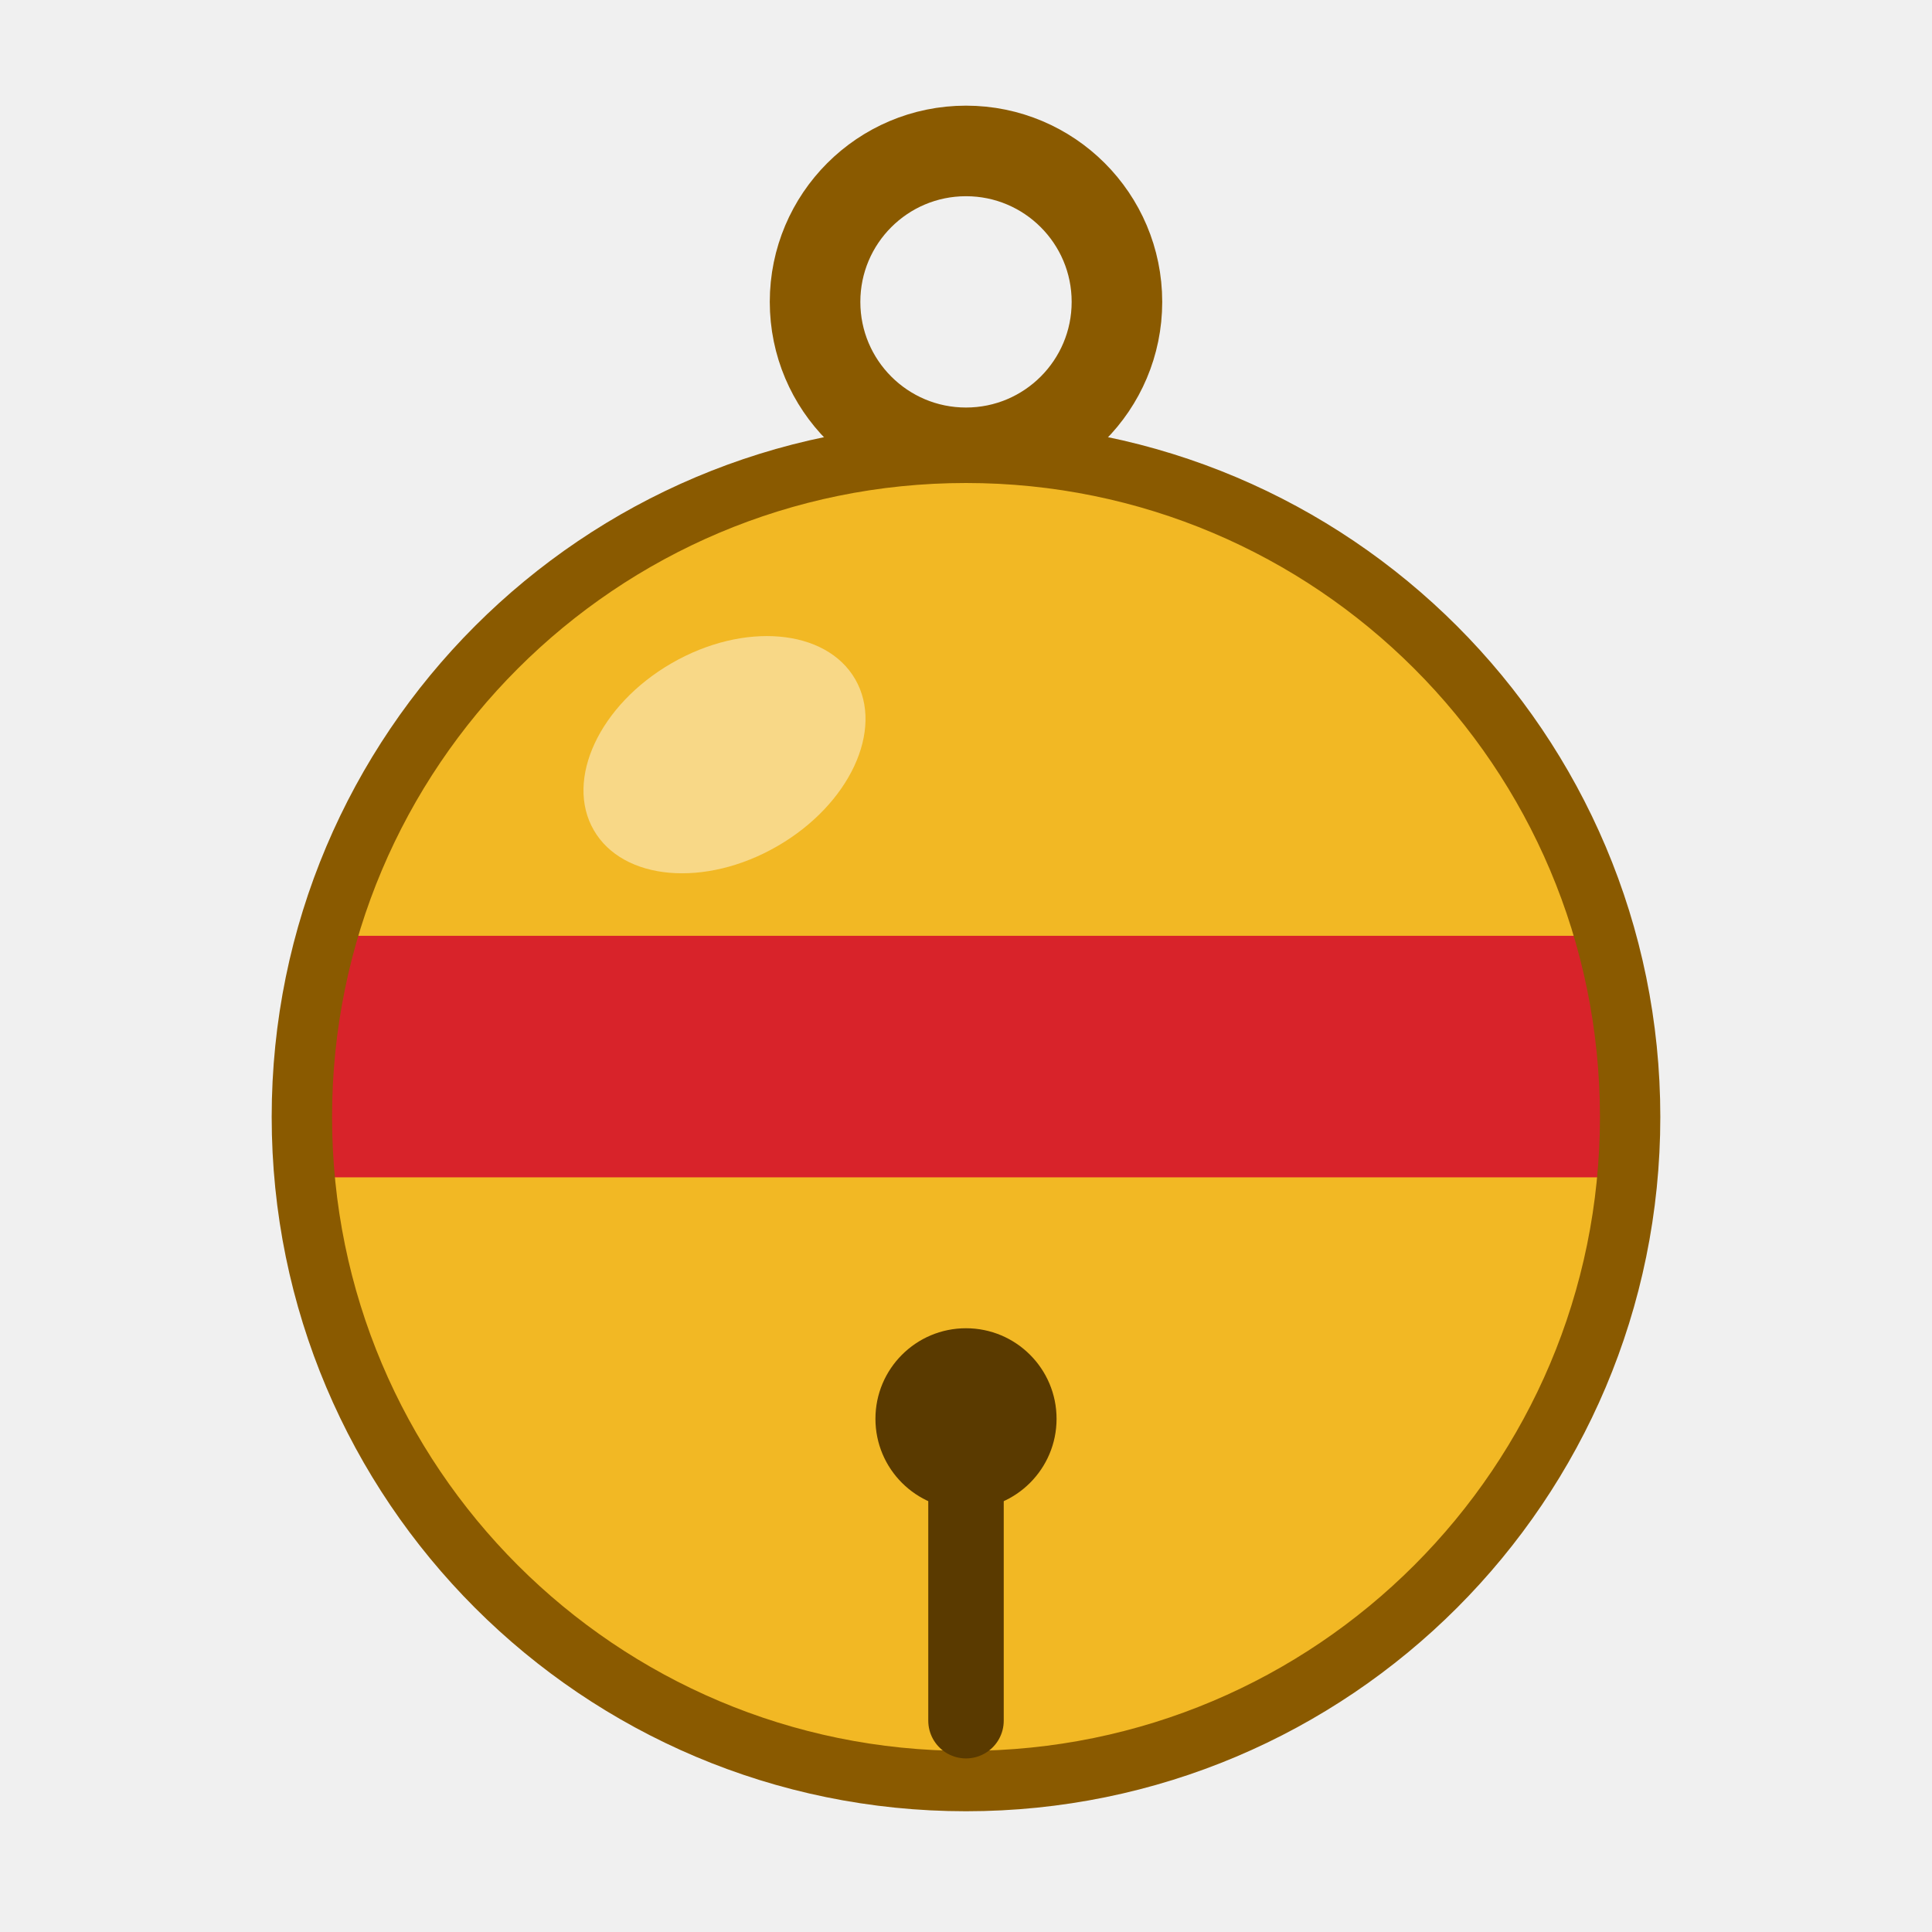
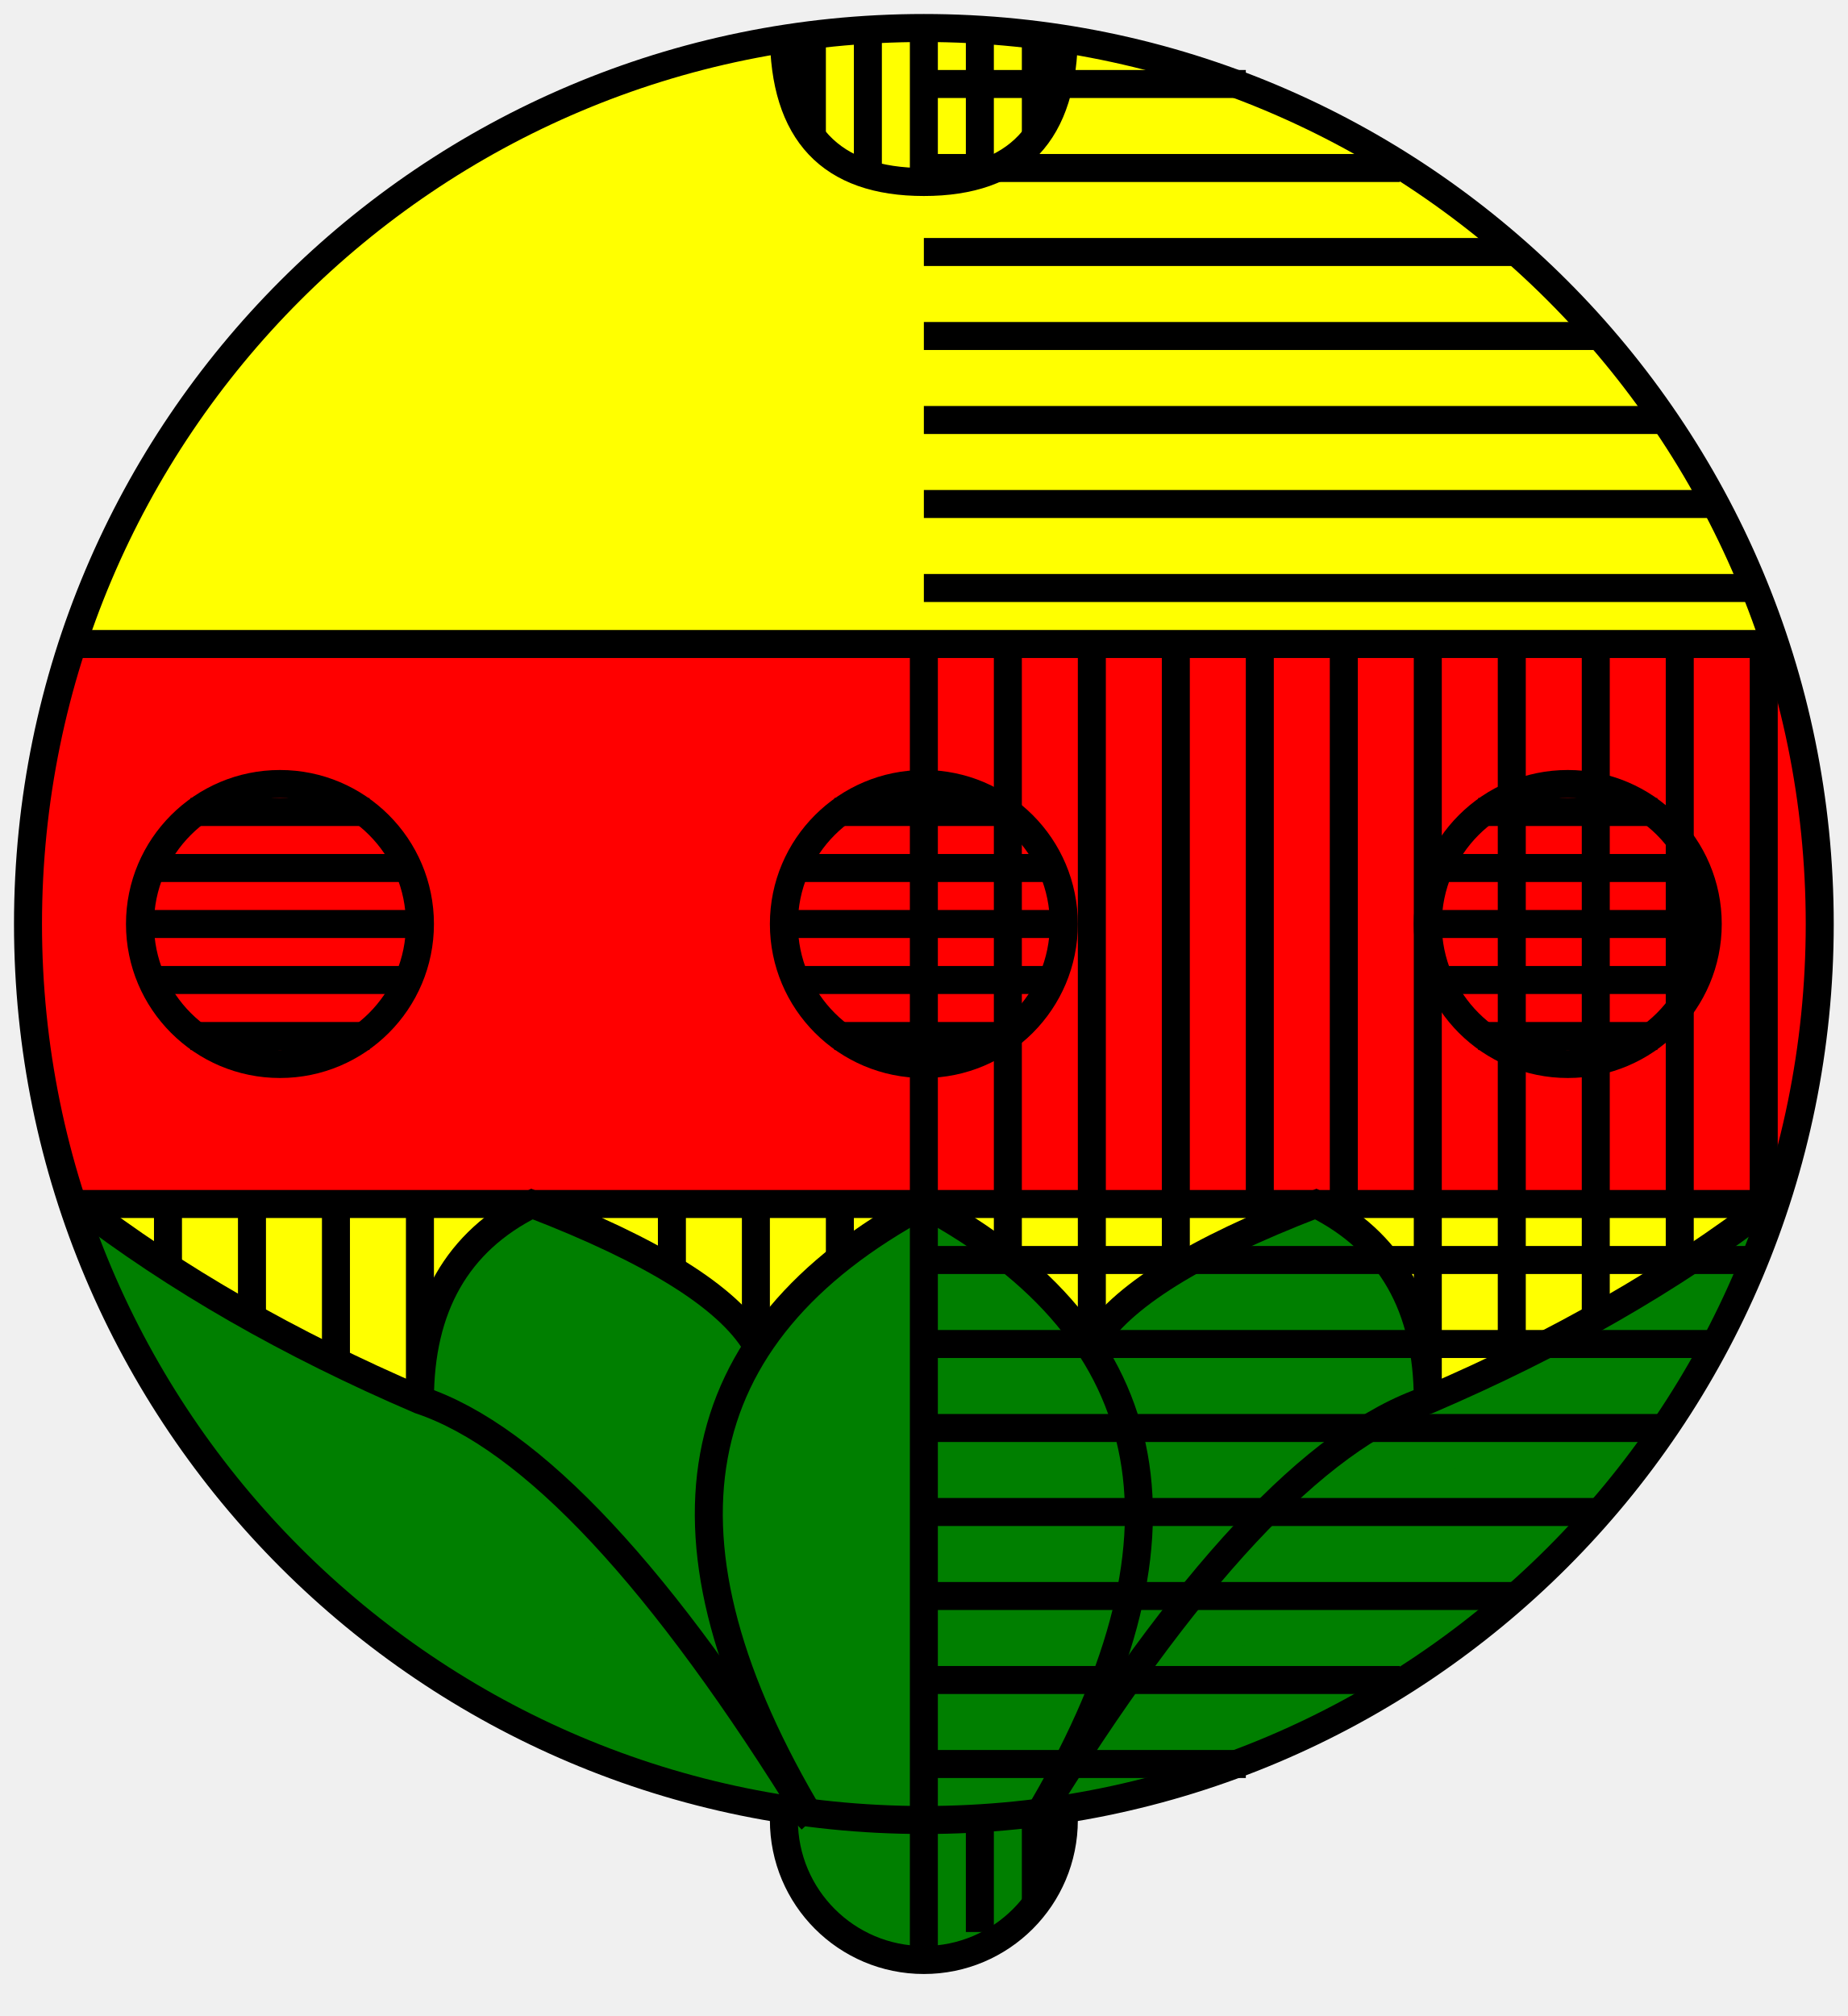
- <svg xmlns="http://www.w3.org/2000/svg" viewBox="0 0 64 64">
-   <defs>
-     <clipPath id="ball">
-       <circle cx="32" cy="37" r="22" />
-     </clipPath>
-   </defs>
-   <circle cx="32" cy="10" r="5" fill="none" stroke="#8a5a00" stroke-width="3" />
-   <circle cx="32" cy="37" r="22" fill="#f2b824" />
-   <rect x="8" y="31" width="48" height="8" fill="#d8232a" clip-path="url(#ball)" />
-   <circle cx="32" cy="37" r="22" fill="none" stroke="#8a5a00" stroke-width="2" />
-   <path d="M32 47V57" stroke="#5a3a00" stroke-width="2.5" stroke-linecap="round" />
-   <circle cx="32" cy="47" r="3" fill="#5a3a00" />
-   <ellipse cx="24" cy="25" rx="5" ry="3.5" transform="rotate(-30 24 25)" fill="#fff" opacity="0.45" />
+ <svg xmlns="http://www.w3.org/2000/svg" version="1.0" viewBox="0 0 66 72" width="66px" height="72px" preserveAspectRatio="xMidYMid meet">
+   <circle style="stroke:black;fill:#007F00;" cx="33" cy="65" r="5" />
+   <path style="stroke:black;" d="M33 65 L33 70" />
+   <path style="stroke:black;" d="M35 65 L35 69" />
+   <path style="stroke:black;" d="M37 65 L37 68" />
+   <circle style="stroke:none;fill:yellow;" cx="33" cy="33" r="32" />
+   <path style="fill:red;stroke:none;" d="M2.5 23 L63.5 23 Q67 33 63.5 43 L2.5 43 Q-1 33 2.5 23" />
+   <path style="fill:none;stroke:black;" d="M63 23 L63 43" />
+   <path style="stroke:black;" d="M6 43 L6 50" />
+   <path style="stroke:black;" d="M9 43 L9 54" />
+   <path style="stroke:black;" d="M12 43 L12 54" />
+   <path style="stroke:black;" d="M15 43 L15 54" />
+   <path style="stroke:black;" d="M18 43 L18 54" />
+   <path style="stroke:black;" d="M21 43 L21 54" />
+   <path style="stroke:black;" d="M24 43 L24 54" />
+   <path style="stroke:black;" d="M27 43 L27 54" />
+   <path style="stroke:black;" d="M30 43 L30 54" />
+   <path style="stroke:black;" d="M33 23 L33 54" />
+   <path style="stroke:black;" d="M36 23 L36 54" />
+   <path style="stroke:black;" d="M39 23 L39 54" />
+   <path style="stroke:black;" d="M42 23 L42 54" />
+   <path style="stroke:black;" d="M45 23 L45 54" />
+   <path style="stroke:black;" d="M48 23 L48 54" />
+   <path style="stroke:black;" d="M51 23 L51 54" />
+   <path style="stroke:black;" d="M54 23 L54 54" />
+   <path style="stroke:black;" d="M57 23 L57 54" />
+   <path style="stroke:black;" d="M60 23 L60 50" />
+   <path style="stroke:black;fill:#007F00;" d="M27 48 Q25.5 45.5 19 43 Q15 45 15 50 L29 65" />
+   <path style="stroke:black;fill:#007F00;" d="M39 48 Q40.5 45.5 47 43 Q51 45 51 50 L37 65" />
+   <path style="stroke:black;fill:#007F00;" d="M29 65 Q20 50 33 43 Q46 50 37 65" />
+   <path style="stroke:none;fill:#007F00;" d="M3.1 43 L2.8 43 Q6.5 60 29.4 65" />
+   <path style="stroke:black;fill:#007F00;" d="M29 65 Q21 52 15 50 Q8 47 2.8 43" />
+   <path style="stroke:none;fill:#007F00;" d="M62.9 43 L63.2 43 Q59.5 60 36.6 65" />
+   <path style="stroke:black;fill:#007F00;" d="M37 65 Q45 52 51 50 Q58 47 63.2 43" />
+   <path style="stroke:black;" d="M33 43 L33 65" />
+   <circle style="stroke:black;fill:none;" cx="33" cy="33" r="32" />
+   <path style="stroke:black;" d="M33 1 L33 6.2" />
+   <path style="stroke:black;" d=" M35 1.2 L35 6" />
+   <path style="stroke:black;" d="M31 1.2 L31 6" />
+   <path style="stroke:black;" d="M37 1.2 L37 5" />
+   <path style="stroke:black;" d="M29 1.2 L29 5" />
+   <path style="fill:none;stroke:black;" d="M28 1.2 Q28 6.5 33 6.5 Q38 6.5 38 1.2" />
+   <path style="stroke:black;" d="M2.8 23 L63.2 23" />
+   <path style="stroke:black;" d="M2.8 43 L63.2 43" />
+   <path style="stroke:black;" d="M33 3 L44.5 3" />
+   <path style="stroke:black;" d="M33 6 L50 6" />
+   <path style="stroke:black;" d="M33 9 L54 9" />
+   <path style="stroke:black;" d="M33 12 L57 12" />
+   <path style="stroke:black;" d="M33 15 L59.5 15" />
+   <path style="stroke:black;" d="M33 18 L61 18" />
+   <path style="stroke:black;" d="M33 21 L63 21" />
+   <circle style="stroke:black;fill:none;" cx="10" cy="33" r="5" />
+   <path style="stroke:black;" d="M5 33 L15 33" />
+   <path style="stroke:black;" d="M5.2 31 L14.8 31" />
+   <path style="stroke:black;" d="M5.2 35 L14.8 35" />
+   <path style="stroke:black;" d="M6.8 29 L13.2 29" />
+   <path style="stroke:black;" d="M6.8 37 L13.2 37" />
+   <circle style="stroke:black;fill:none;" cx="33" cy="33" r="5" />
+   <path style="stroke:black;" d="M28 33 L38 33" />
+   <path style="stroke:black;" d="M28.2 31 L37.8 31" />
+   <path style="stroke:black;" d="M28.2 35 L37.8 35" />
+   <path style="stroke:black;" d="M29.8 29 L36.2 29" />
+   <path style="stroke:black;" d="M29.8 37 L36.2 37" />
+   <circle style="stroke:black;fill:none;" cx="56" cy="33" r="5" />
+   <path style="stroke:black;" d="M51 33 L61 33" />
+   <path style="stroke:black;" d="M51.2 31 L60.8 31" />
+   <path style="stroke:black;" d="M51.2 35 L60.8 35" />
+   <path style="stroke:black;" d="M52.8 29 L59.2 29" />
+   <path style="stroke:black;" d="M52.8 37 L59.2 37" />
+   <path style="stroke:black;" d="M33 63 L44.5 63" />
+   <path style="stroke:black;" d="M33 60 L50 60" />
+   <path style="stroke:black;" d="M33 57 L54 57" />
+   <path style="stroke:black;" d="M33 54 L57 54" />
+   <path style="stroke:black;" d="M33 51 L59.5 51" />
+   <path style="stroke:black;" d="M33 48 L61 48" />
+   <path style="stroke:black;" d="M33 45 L63 45" />
</svg>
